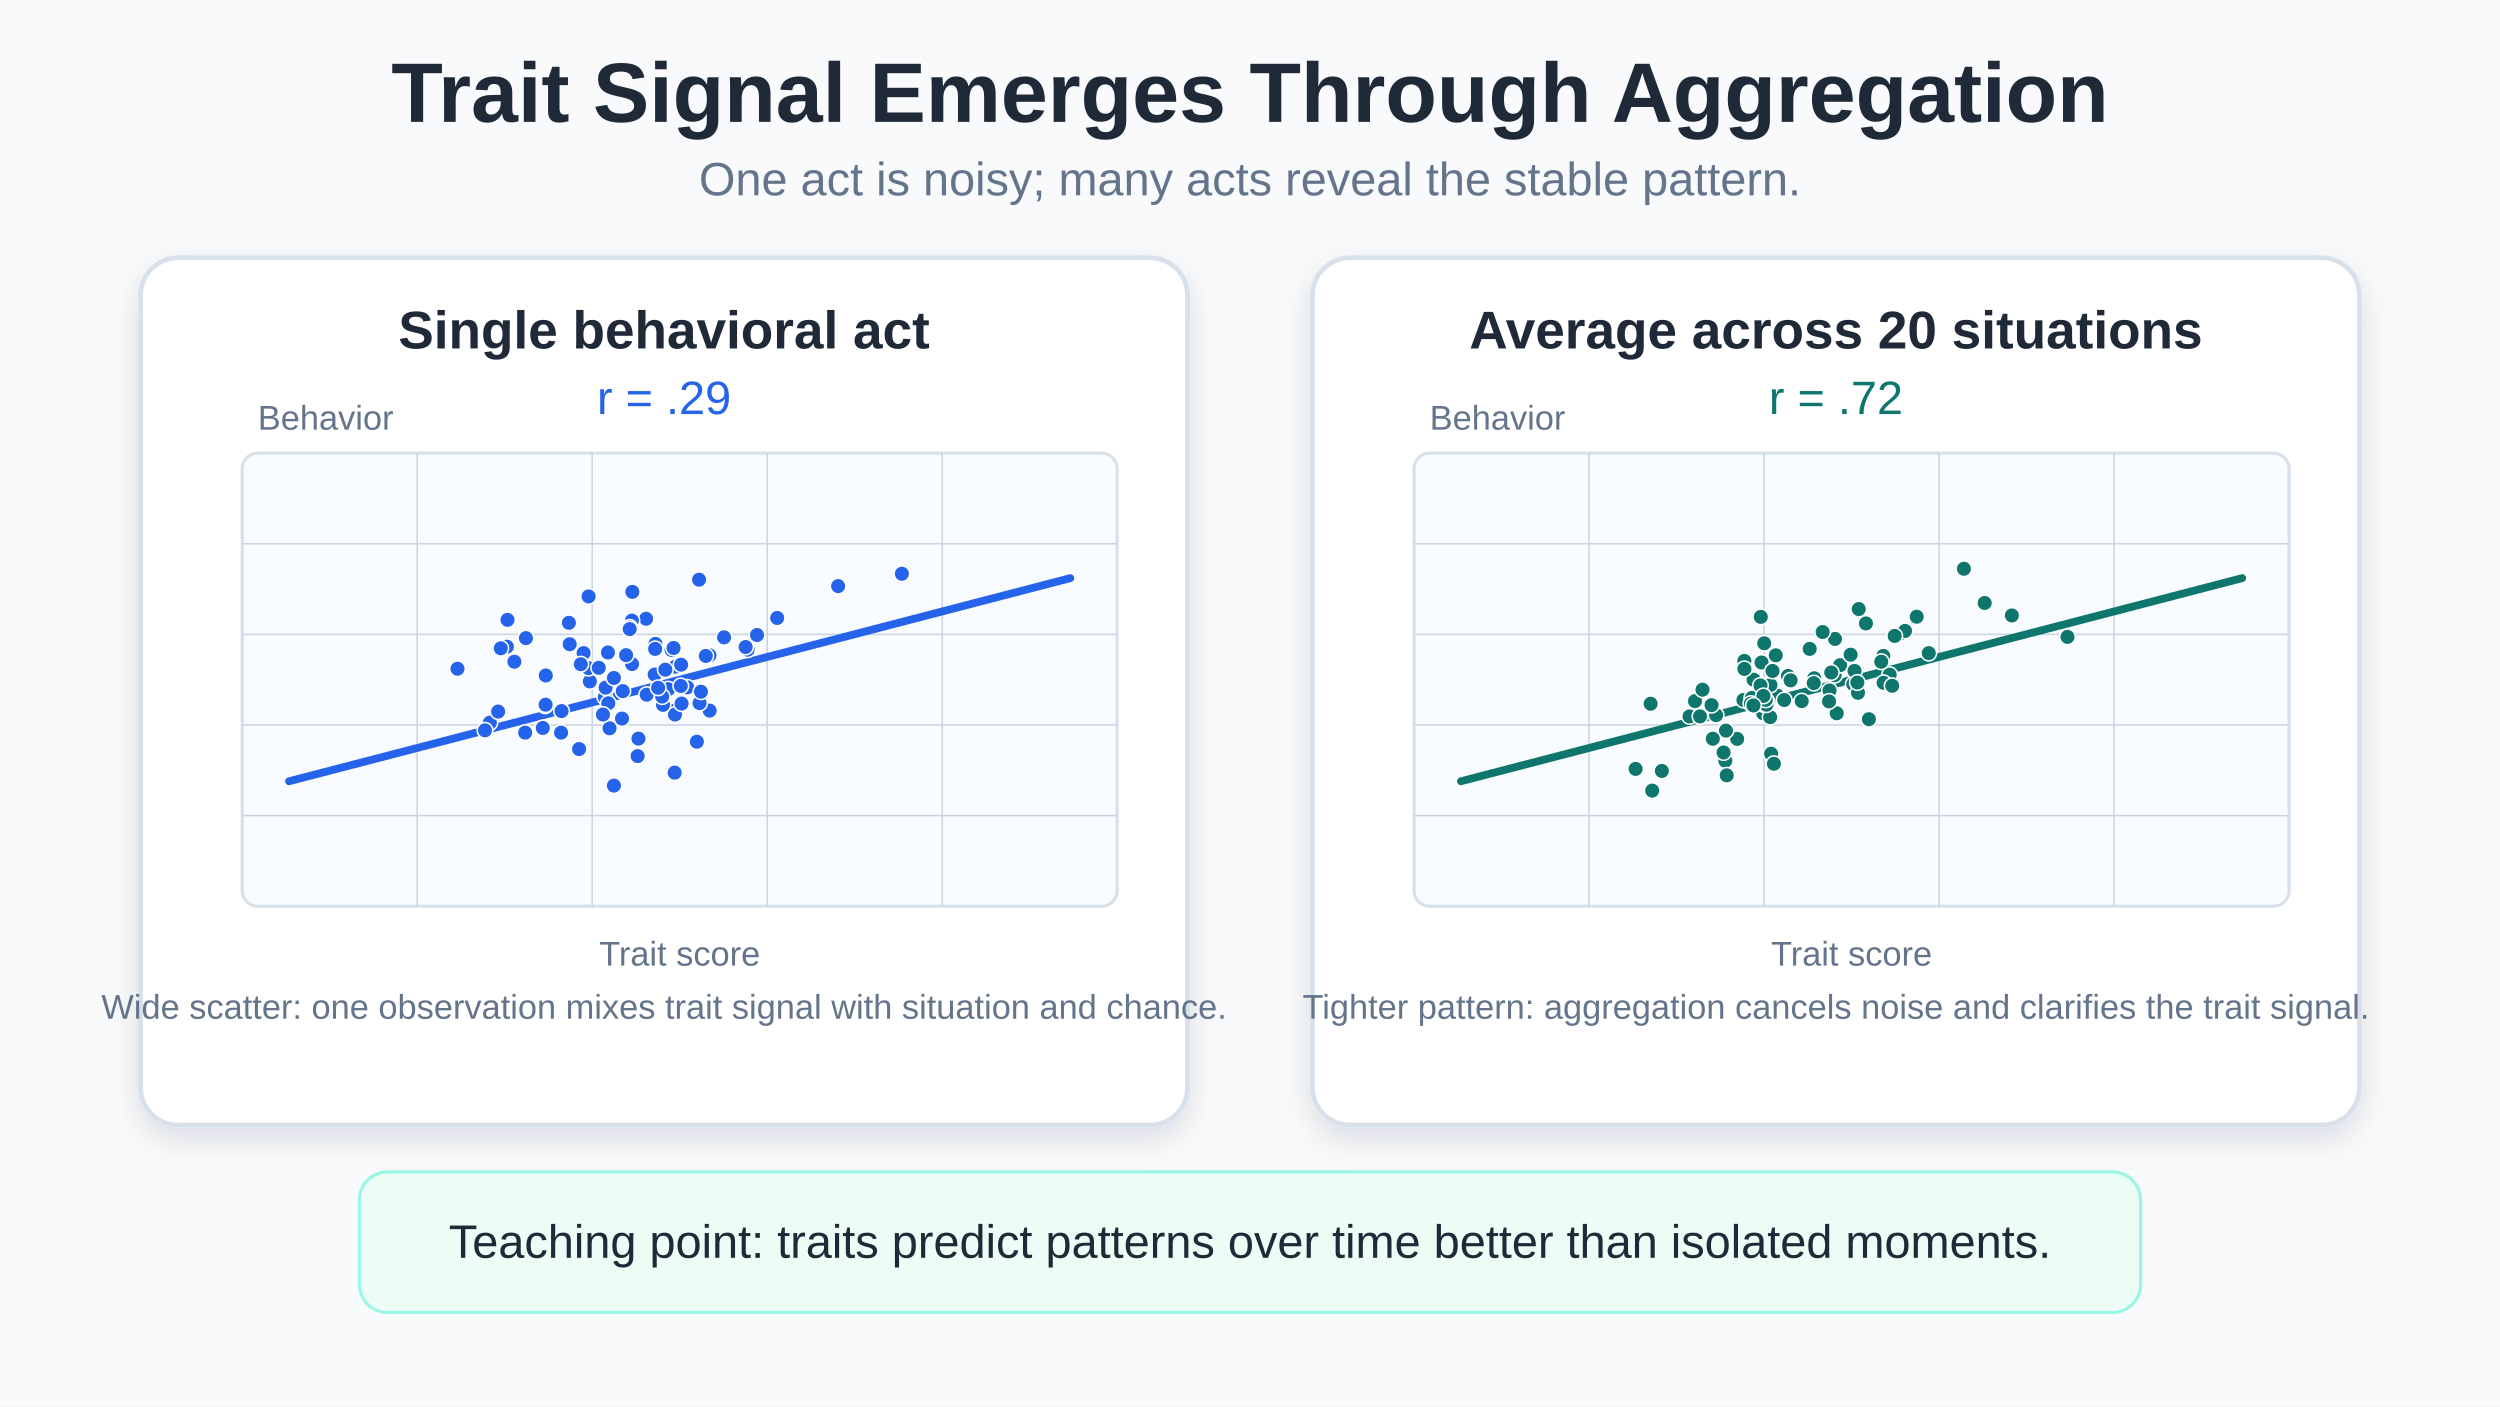
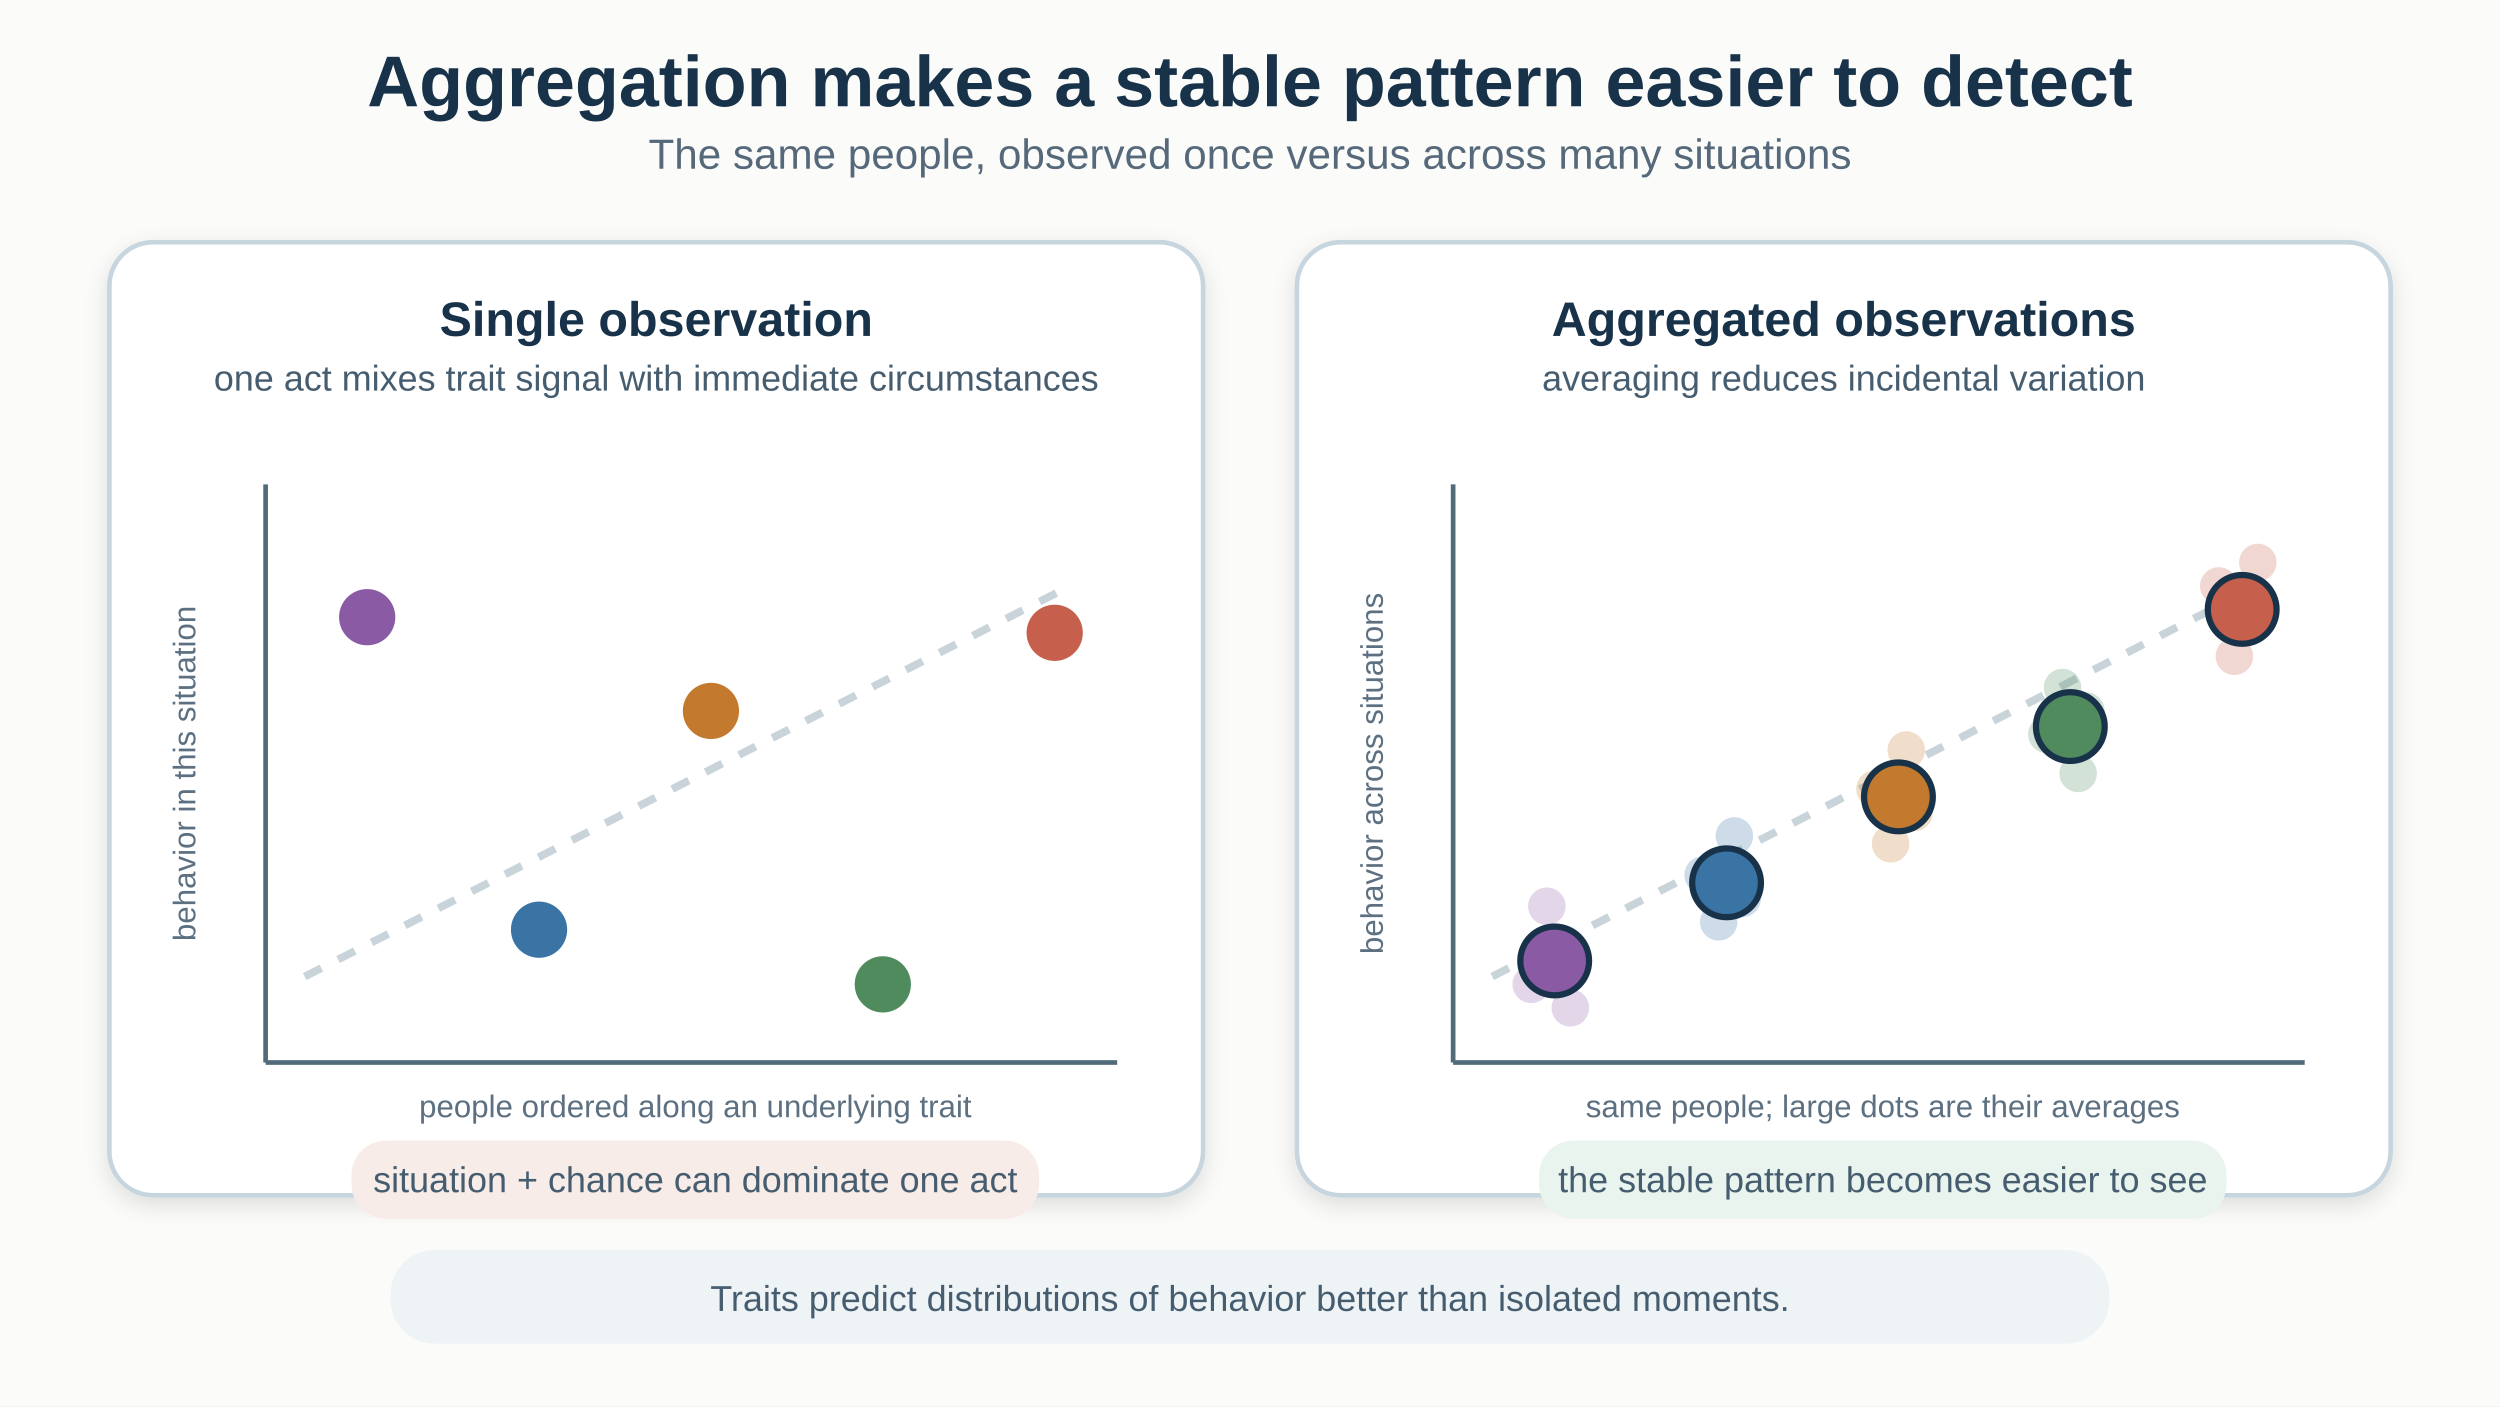
- <svg xmlns="http://www.w3.org/2000/svg" viewBox="0 0 1600 900" width="1600" height="900" role="img" aria-label="Trait signal aggregation: single-act behavior has weaker correlation than aggregated behavior">
-   <rect width="1600" height="900" fill="#F8FAFC" />
+ <svg xmlns="http://www.w3.org/2000/svg" viewBox="0 0 1600 900" role="img" aria-labelledby="title desc">
  <defs>
-     <filter id="shadow" x="-10%" y="-10%" width="120%" height="120%">
-       <feDropShadow dx="0" dy="8" stdDeviation="10" flood-color="#0f172a" flood-opacity="0.12" />
+     <style>text{font-family:Arial,Helvetica,sans-serif;fill:#18324a}.title{font-size:46px;font-weight:700}.sub{font-size:27px;fill:#56697a}.head{font-size:31px;font-weight:700}.body{font-size:23px;fill:#465d70}.small{font-size:20px;fill:#5c7081}.card{fill:#fff;stroke:#c7d5de;stroke-width:3}.axis{stroke:#526b7b;stroke-width:3}.guide{stroke:#9db0bc;stroke-width:5;stroke-dasharray:12 12;opacity:.55}.avg{stroke:#18324a;stroke-width:4}.faint{opacity:.25}</style>
+     <filter id="s">
+       <feDropShadow dx="0" dy="5" stdDeviation="7" flood-opacity=".12" />
    </filter>
  </defs>
-   <text x="800" y="78" text-anchor="middle" font-family="Aptos, Segoe UI, Arial, sans-serif" font-size="54" font-weight="700" fill="#1F2937">Trait Signal Emerges Through Aggregation</text>
-   <text x="800" y="125" text-anchor="middle" font-family="Aptos, Segoe UI, Arial, sans-serif" font-size="30" font-weight="400" fill="#64748B">One act is noisy; many acts reveal the stable pattern.</text>
-   <rect x="90" y="165" width="670" height="555" rx="24" fill="white" stroke="#D8E0EA" stroke-width="3" filter="url(#shadow)" />
-   <text x="425.0" y="223" text-anchor="middle" font-family="Aptos, Segoe UI, Arial, sans-serif" font-size="34" font-weight="700" fill="#1F2937">Single behavioral act</text>
-   <text x="425.0" y="265" text-anchor="middle" font-family="Aptos, Segoe UI, Arial, sans-serif" font-size="30" font-weight="400" fill="#2563EB">r = .29</text>
-   <rect x="155" y="290" width="560" height="290" rx="10" fill="#F8FBFF" stroke="#D8E0EA" stroke-width="2" />
-   <line x1="267.0" y1="290" x2="267.0" y2="580" stroke="#CBD5E1" stroke-width="1" />
-   <line x1="155" y1="348.0" x2="715" y2="348.0" stroke="#CBD5E1" stroke-width="1" />
-   <line x1="379.0" y1="290" x2="379.0" y2="580" stroke="#CBD5E1" stroke-width="1" />
-   <line x1="155" y1="406.0" x2="715" y2="406.0" stroke="#CBD5E1" stroke-width="1" />
-   <line x1="491.0" y1="290" x2="491.0" y2="580" stroke="#CBD5E1" stroke-width="1" />
-   <line x1="155" y1="464.0" x2="715" y2="464.0" stroke="#CBD5E1" stroke-width="1" />
-   <line x1="603.0" y1="290" x2="603.0" y2="580" stroke="#CBD5E1" stroke-width="1" />
-   <line x1="155" y1="522.0" x2="715" y2="522.0" stroke="#CBD5E1" stroke-width="1" />
-   <line x1="185" y1="500" x2="685" y2="370" stroke="#2563EB" stroke-width="5" stroke-linecap="round" />
-   <circle cx="324.4" cy="413.9" r="5" fill="#2563EB" stroke="white" stroke-width="1" />
-   <circle cx="413.9" cy="444.6" r="5" fill="#2563EB" stroke="white" stroke-width="1" />
-   <circle cx="448.4" cy="444.9" r="5" fill="#2563EB" stroke="white" stroke-width="1" />
-   <circle cx="364.1" cy="398.6" r="5" fill="#2563EB" stroke="white" stroke-width="1" />
-   <circle cx="318.5" cy="454.9" r="5" fill="#2563EB" stroke="white" stroke-width="1" />
-   <circle cx="389.1" cy="417.6" r="5" fill="#2563EB" stroke="white" stroke-width="1" />
-   <circle cx="419.5" cy="412.1" r="5" fill="#2563EB" stroke="white" stroke-width="1" />
-   <circle cx="454.2" cy="454.8" r="5" fill="#2563EB" stroke="white" stroke-width="1" />
-   <circle cx="324.8" cy="396.7" r="5" fill="#2563EB" stroke="white" stroke-width="1" />
-   <circle cx="320.5" cy="414.9" r="5" fill="#2563EB" stroke="white" stroke-width="1" />
-   <circle cx="432.2" cy="426.7" r="5" fill="#2563EB" stroke="white" stroke-width="1" />
-   <circle cx="419.3" cy="415.3" r="5" fill="#2563EB" stroke="white" stroke-width="1" />
-   <circle cx="478.5" cy="415.8" r="5" fill="#2563EB" stroke="white" stroke-width="1" />
-   <circle cx="447.7" cy="450.0" r="5" fill="#2563EB" stroke="white" stroke-width="1" />
-   <circle cx="387.1" cy="446.1" r="5" fill="#2563EB" stroke="white" stroke-width="1" />
-   <circle cx="377.5" cy="436.1" r="5" fill="#2563EB" stroke="white" stroke-width="1" />
-   <circle cx="536.4" cy="375.1" r="5" fill="#2563EB" stroke="white" stroke-width="1" />
-   <circle cx="376.7" cy="427.6" r="5" fill="#2563EB" stroke="white" stroke-width="1" />
-   <circle cx="348.9" cy="451.7" r="5" fill="#2563EB" stroke="white" stroke-width="1" />
-   <circle cx="329.2" cy="423.5" r="5" fill="#2563EB" stroke="white" stroke-width="1" />
-   <circle cx="398.1" cy="459.9" r="5" fill="#2563EB" stroke="white" stroke-width="1" />
-   <circle cx="400.9" cy="419.1" r="5" fill="#2563EB" stroke="white" stroke-width="1" />
-   <circle cx="373.5" cy="418.0" r="5" fill="#2563EB" stroke="white" stroke-width="1" />
-   <circle cx="389.3" cy="450.1" r="5" fill="#2563EB" stroke="white" stroke-width="1" />
-   <circle cx="408.1" cy="483.9" r="5" fill="#2563EB" stroke="white" stroke-width="1" />
-   <circle cx="431.5" cy="454.9" r="5" fill="#2563EB" stroke="white" stroke-width="1" />
-   <circle cx="454.1" cy="419.4" r="5" fill="#2563EB" stroke="white" stroke-width="1" />
-   <circle cx="404.5" cy="425.0" r="5" fill="#2563EB" stroke="white" stroke-width="1" />
-   <circle cx="292.8" cy="428.0" r="5" fill="#2563EB" stroke="white" stroke-width="1" />
-   <circle cx="432.0" cy="457.3" r="5" fill="#2563EB" stroke="white" stroke-width="1" />
-   <circle cx="313.5" cy="462.5" r="5" fill="#2563EB" stroke="white" stroke-width="1" />
-   <circle cx="383.2" cy="427.4" r="5" fill="#2563EB" stroke="white" stroke-width="1" />
-   <circle cx="310.4" cy="467.4" r="5" fill="#2563EB" stroke="white" stroke-width="1" />
-   <circle cx="392.9" cy="502.8" r="5" fill="#2563EB" stroke="white" stroke-width="1" />
-   <circle cx="349.3" cy="432.3" r="5" fill="#2563EB" stroke="white" stroke-width="1" />
-   <circle cx="404.7" cy="378.8" r="5" fill="#2563EB" stroke="white" stroke-width="1" />
-   <circle cx="577.2" cy="367.2" r="5" fill="#2563EB" stroke="white" stroke-width="1" />
-   <circle cx="390.1" cy="466.1" r="5" fill="#2563EB" stroke="white" stroke-width="1" />
-   <circle cx="439.9" cy="439.9" r="5" fill="#2563EB" stroke="white" stroke-width="1" />
-   <circle cx="318.8" cy="455.4" r="5" fill="#2563EB" stroke="white" stroke-width="1" />
-   <circle cx="376.7" cy="381.7" r="5" fill="#2563EB" stroke="white" stroke-width="1" />
-   <circle cx="429.8" cy="416.0" r="5" fill="#2563EB" stroke="white" stroke-width="1" />
-   <circle cx="387.6" cy="440.1" r="5" fill="#2563EB" stroke="white" stroke-width="1" />
-   <circle cx="413.5" cy="396.0" r="5" fill="#2563EB" stroke="white" stroke-width="1" />
-   <circle cx="398.6" cy="442.3" r="5" fill="#2563EB" stroke="white" stroke-width="1" />
-   <circle cx="336.6" cy="408.4" r="5" fill="#2563EB" stroke="white" stroke-width="1" />
-   <circle cx="424.3" cy="451.1" r="5" fill="#2563EB" stroke="white" stroke-width="1" />
-   <circle cx="347.4" cy="465.9" r="5" fill="#2563EB" stroke="white" stroke-width="1" />
-   <circle cx="497.4" cy="395.5" r="5" fill="#2563EB" stroke="white" stroke-width="1" />
-   <circle cx="364.6" cy="412.3" r="5" fill="#2563EB" stroke="white" stroke-width="1" />
-   <circle cx="431.1" cy="414.7" r="5" fill="#2563EB" stroke="white" stroke-width="1" />
-   <circle cx="392.9" cy="433.9" r="5" fill="#2563EB" stroke="white" stroke-width="1" />
-   <circle cx="446.0" cy="474.7" r="5" fill="#2563EB" stroke="white" stroke-width="1" />
-   <circle cx="359.1" cy="468.9" r="5" fill="#2563EB" stroke="white" stroke-width="1" />
-   <circle cx="448.6" cy="442.7" r="5" fill="#2563EB" stroke="white" stroke-width="1" />
-   <circle cx="385.9" cy="457.3" r="5" fill="#2563EB" stroke="white" stroke-width="1" />
-   <circle cx="463.4" cy="407.9" r="5" fill="#2563EB" stroke="white" stroke-width="1" />
-   <circle cx="427.7" cy="441.1" r="5" fill="#2563EB" stroke="white" stroke-width="1" />
-   <circle cx="400.7" cy="419.3" r="5" fill="#2563EB" stroke="white" stroke-width="1" />
-   <circle cx="349.2" cy="451.0" r="5" fill="#2563EB" stroke="white" stroke-width="1" />
-   <circle cx="435.7" cy="439.0" r="5" fill="#2563EB" stroke="white" stroke-width="1" />
-   <circle cx="419.0" cy="431.7" r="5" fill="#2563EB" stroke="white" stroke-width="1" />
-   <circle cx="484.5" cy="406.4" r="5" fill="#2563EB" stroke="white" stroke-width="1" />
-   <circle cx="371.7" cy="425.1" r="5" fill="#2563EB" stroke="white" stroke-width="1" />
-   <circle cx="423.8" cy="445.8" r="5" fill="#2563EB" stroke="white" stroke-width="1" />
-   <circle cx="421.2" cy="440.2" r="5" fill="#2563EB" stroke="white" stroke-width="1" />
-   <circle cx="408.6" cy="472.7" r="5" fill="#2563EB" stroke="white" stroke-width="1" />
-   <circle cx="404.4" cy="397.2" r="5" fill="#2563EB" stroke="white" stroke-width="1" />
-   <circle cx="403.0" cy="401.5" r="5" fill="#2563EB" stroke="white" stroke-width="1" />
-   <circle cx="359.4" cy="455.1" r="5" fill="#2563EB" stroke="white" stroke-width="1" />
-   <circle cx="336.1" cy="468.9" r="5" fill="#2563EB" stroke="white" stroke-width="1" />
-   <circle cx="370.6" cy="479.4" r="5" fill="#2563EB" stroke="white" stroke-width="1" />
-   <circle cx="425.8" cy="428.6" r="5" fill="#2563EB" stroke="white" stroke-width="1" />
-   <circle cx="477.2" cy="414.1" r="5" fill="#2563EB" stroke="white" stroke-width="1" />
-   <circle cx="447.4" cy="371.0" r="5" fill="#2563EB" stroke="white" stroke-width="1" />
-   <circle cx="451.7" cy="419.8" r="5" fill="#2563EB" stroke="white" stroke-width="1" />
-   <circle cx="436.2" cy="450.3" r="5" fill="#2563EB" stroke="white" stroke-width="1" />
-   <circle cx="431.8" cy="494.5" r="5" fill="#2563EB" stroke="white" stroke-width="1" />
-   <circle cx="403.0" cy="402.6" r="5" fill="#2563EB" stroke="white" stroke-width="1" />
-   <circle cx="435.9" cy="425.4" r="5" fill="#2563EB" stroke="white" stroke-width="1" />
-   <text x="435.0" y="618" text-anchor="middle" font-family="Aptos, Segoe UI, Arial, sans-serif" font-size="22" font-weight="400" fill="#64748B">Trait score</text>
-   <text x="165" y="275" text-anchor="start" font-family="Aptos, Segoe UI, Arial, sans-serif" font-size="22" font-weight="400" fill="#64748B">Behavior</text>
-   <text x="425.0" y="652" text-anchor="middle" font-family="Aptos, Segoe UI, Arial, sans-serif" font-size="22" font-weight="400" fill="#64748B">Wide scatter: one observation mixes trait signal with situation and chance.</text>
-   <rect x="840" y="165" width="670" height="555" rx="24" fill="white" stroke="#D8E0EA" stroke-width="3" filter="url(#shadow)" />
-   <text x="1175.0" y="223" text-anchor="middle" font-family="Aptos, Segoe UI, Arial, sans-serif" font-size="34" font-weight="700" fill="#1F2937">Average across 20 situations</text>
-   <text x="1175.0" y="265" text-anchor="middle" font-family="Aptos, Segoe UI, Arial, sans-serif" font-size="30" font-weight="400" fill="#0F766E">r = .72</text>
-   <rect x="905" y="290" width="560" height="290" rx="10" fill="#F8FBFF" stroke="#D8E0EA" stroke-width="2" />
-   <line x1="1017.0" y1="290" x2="1017.0" y2="580" stroke="#CBD5E1" stroke-width="1" />
-   <line x1="905" y1="348.0" x2="1465" y2="348.0" stroke="#CBD5E1" stroke-width="1" />
-   <line x1="1129.0" y1="290" x2="1129.0" y2="580" stroke="#CBD5E1" stroke-width="1" />
-   <line x1="905" y1="406.0" x2="1465" y2="406.0" stroke="#CBD5E1" stroke-width="1" />
-   <line x1="1241.0" y1="290" x2="1241.0" y2="580" stroke="#CBD5E1" stroke-width="1" />
-   <line x1="905" y1="464.0" x2="1465" y2="464.0" stroke="#CBD5E1" stroke-width="1" />
-   <line x1="1353.0" y1="290" x2="1353.0" y2="580" stroke="#CBD5E1" stroke-width="1" />
-   <line x1="905" y1="522.0" x2="1465" y2="522.0" stroke="#CBD5E1" stroke-width="1" />
-   <line x1="935" y1="500" x2="1435" y2="370" stroke="#0F766E" stroke-width="5" stroke-linecap="round" />
-   <circle cx="1174.2" cy="432.1" r="5" fill="#0F766E" stroke="white" stroke-width="1" />
-   <circle cx="1141.3" cy="448.3" r="5" fill="#0F766E" stroke="white" stroke-width="1" />
-   <circle cx="1323.2" cy="407.6" r="5" fill="#0F766E" stroke="white" stroke-width="1" />
-   <circle cx="1174.4" cy="408.9" r="5" fill="#0F766E" stroke="white" stroke-width="1" />
-   <circle cx="1158.2" cy="415.3" r="5" fill="#0F766E" stroke="white" stroke-width="1" />
-   <circle cx="1170.9" cy="441.9" r="5" fill="#0F766E" stroke="white" stroke-width="1" />
-   <circle cx="1122.3" cy="435.0" r="5" fill="#0F766E" stroke="white" stroke-width="1" />
-   <circle cx="1111.8" cy="472.9" r="5" fill="#0F766E" stroke="white" stroke-width="1" />
-   <circle cx="1175.5" cy="456.5" r="5" fill="#0F766E" stroke="white" stroke-width="1" />
-   <circle cx="1125.7" cy="451.8" r="5" fill="#0F766E" stroke="white" stroke-width="1" />
-   <circle cx="1189.6" cy="389.8" r="5" fill="#0F766E" stroke="white" stroke-width="1" />
-   <circle cx="1137.5" cy="445.2" r="5" fill="#0F766E" stroke="white" stroke-width="1" />
-   <circle cx="1057.4" cy="506.0" r="5" fill="#0F766E" stroke="white" stroke-width="1" />
-   <circle cx="1081.3" cy="458.5" r="5" fill="#0F766E" stroke="white" stroke-width="1" />
-   <circle cx="1104.6" cy="467.6" r="5" fill="#0F766E" stroke="white" stroke-width="1" />
-   <circle cx="1046.8" cy="492.1" r="5" fill="#0F766E" stroke="white" stroke-width="1" />
-   <circle cx="1144.3" cy="432.6" r="5" fill="#0F766E" stroke="white" stroke-width="1" />
-   <circle cx="1133.5" cy="482.4" r="5" fill="#0F766E" stroke="white" stroke-width="1" />
-   <circle cx="1196.1" cy="460.3" r="5" fill="#0F766E" stroke="white" stroke-width="1" />
-   <circle cx="1104.2" cy="486.9" r="5" fill="#0F766E" stroke="white" stroke-width="1" />
-   <circle cx="1136.5" cy="419.4" r="5" fill="#0F766E" stroke="white" stroke-width="1" />
-   <circle cx="1177.7" cy="425.7" r="5" fill="#0F766E" stroke="white" stroke-width="1" />
-   <circle cx="1186.1" cy="437.9" r="5" fill="#0F766E" stroke="white" stroke-width="1" />
-   <circle cx="1096.2" cy="472.8" r="5" fill="#0F766E" stroke="white" stroke-width="1" />
-   <circle cx="1226.0" cy="395.4" r="5" fill="#0F766E" stroke="white" stroke-width="1" />
-   <circle cx="1116.4" cy="423.0" r="5" fill="#0F766E" stroke="white" stroke-width="1" />
-   <circle cx="1209.4" cy="431.8" r="5" fill="#0F766E" stroke="white" stroke-width="1" />
-   <circle cx="1133.1" cy="438.4" r="5" fill="#0F766E" stroke="white" stroke-width="1" />
-   <circle cx="1126.9" cy="394.8" r="5" fill="#0F766E" stroke="white" stroke-width="1" />
-   <circle cx="1084.8" cy="448.7" r="5" fill="#0F766E" stroke="white" stroke-width="1" />
-   <circle cx="1141.9" cy="448.0" r="5" fill="#0F766E" stroke="white" stroke-width="1" />
-   <circle cx="1270.2" cy="385.9" r="5" fill="#0F766E" stroke="white" stroke-width="1" />
-   <circle cx="1115.8" cy="448.0" r="5" fill="#0F766E" stroke="white" stroke-width="1" />
-   <circle cx="1226.7" cy="394.7" r="5" fill="#0F766E" stroke="white" stroke-width="1" />
-   <circle cx="1216.1" cy="405.5" r="5" fill="#0F766E" stroke="white" stroke-width="1" />
-   <circle cx="1128.4" cy="456.5" r="5" fill="#0F766E" stroke="white" stroke-width="1" />
-   <circle cx="1205.3" cy="419.8" r="5" fill="#0F766E" stroke="white" stroke-width="1" />
-   <circle cx="1219.2" cy="403.8" r="5" fill="#0F766E" stroke="white" stroke-width="1" />
-   <circle cx="1132.9" cy="459.0" r="5" fill="#0F766E" stroke="white" stroke-width="1" />
-   <circle cx="1121.2" cy="446.7" r="5" fill="#0F766E" stroke="white" stroke-width="1" />
-   <circle cx="1205.5" cy="437.0" r="5" fill="#0F766E" stroke="white" stroke-width="1" />
-   <circle cx="1166.5" cy="404.5" r="5" fill="#0F766E" stroke="white" stroke-width="1" />
-   <circle cx="1256.9" cy="364.0" r="5" fill="#0F766E" stroke="white" stroke-width="1" />
-   <circle cx="1170.6" cy="448.9" r="5" fill="#0F766E" stroke="white" stroke-width="1" />
-   <circle cx="1089.6" cy="441.4" r="5" fill="#0F766E" stroke="white" stroke-width="1" />
-   <circle cx="1146.0" cy="435.4" r="5" fill="#0F766E" stroke="white" stroke-width="1" />
-   <circle cx="1088.0" cy="458.5" r="5" fill="#0F766E" stroke="white" stroke-width="1" />
-   <circle cx="1186.9" cy="429.4" r="5" fill="#0F766E" stroke="white" stroke-width="1" />
-   <circle cx="1184.4" cy="419.0" r="5" fill="#0F766E" stroke="white" stroke-width="1" />
-   <circle cx="1127.4" cy="424.0" r="5" fill="#0F766E" stroke="white" stroke-width="1" />
-   <circle cx="1103.1" cy="481.6" r="5" fill="#0F766E" stroke="white" stroke-width="1" />
-   <circle cx="1194.2" cy="399.0" r="5" fill="#0F766E" stroke="white" stroke-width="1" />
-   <circle cx="1129.1" cy="451.0" r="5" fill="#0F766E" stroke="white" stroke-width="1" />
-   <circle cx="1211.0" cy="438.9" r="5" fill="#0F766E" stroke="white" stroke-width="1" />
-   <circle cx="1098.3" cy="457.7" r="5" fill="#0F766E" stroke="white" stroke-width="1" />
-   <circle cx="1134.4" cy="429.4" r="5" fill="#0F766E" stroke="white" stroke-width="1" />
-   <circle cx="1120.6" cy="450.3" r="5" fill="#0F766E" stroke="white" stroke-width="1" />
-   <circle cx="1095.4" cy="451.3" r="5" fill="#0F766E" stroke="white" stroke-width="1" />
-   <circle cx="1287.6" cy="393.9" r="5" fill="#0F766E" stroke="white" stroke-width="1" />
-   <circle cx="1234.4" cy="418.0" r="5" fill="#0F766E" stroke="white" stroke-width="1" />
-   <circle cx="1116.4" cy="428.1" r="5" fill="#0F766E" stroke="white" stroke-width="1" />
-   <circle cx="1189.1" cy="443.4" r="5" fill="#0F766E" stroke="white" stroke-width="1" />
-   <circle cx="1056.4" cy="450.4" r="5" fill="#0F766E" stroke="white" stroke-width="1" />
-   <circle cx="1212.6" cy="407.0" r="5" fill="#0F766E" stroke="white" stroke-width="1" />
-   <circle cx="1204.0" cy="423.5" r="5" fill="#0F766E" stroke="white" stroke-width="1" />
-   <circle cx="1131.0" cy="449.4" r="5" fill="#0F766E" stroke="white" stroke-width="1" />
-   <circle cx="1130.5" cy="451.0" r="5" fill="#0F766E" stroke="white" stroke-width="1" />
-   <circle cx="1161.1" cy="434.1" r="5" fill="#0F766E" stroke="white" stroke-width="1" />
-   <circle cx="1172.0" cy="430.4" r="5" fill="#0F766E" stroke="white" stroke-width="1" />
-   <circle cx="1130.1" cy="447.9" r="5" fill="#0F766E" stroke="white" stroke-width="1" />
-   <circle cx="1105.1" cy="496.2" r="5" fill="#0F766E" stroke="white" stroke-width="1" />
-   <circle cx="1135.3" cy="488.8" r="5" fill="#0F766E" stroke="white" stroke-width="1" />
-   <circle cx="1126.7" cy="438.7" r="5" fill="#0F766E" stroke="white" stroke-width="1" />
-   <circle cx="1188.7" cy="436.8" r="5" fill="#0F766E" stroke="white" stroke-width="1" />
-   <circle cx="1153.1" cy="448.7" r="5" fill="#0F766E" stroke="white" stroke-width="1" />
-   <circle cx="1160.8" cy="437.2" r="5" fill="#0F766E" stroke="white" stroke-width="1" />
-   <circle cx="1063.6" cy="493.4" r="5" fill="#0F766E" stroke="white" stroke-width="1" />
-   <circle cx="1129.1" cy="411.7" r="5" fill="#0F766E" stroke="white" stroke-width="1" />
-   <circle cx="1128.6" cy="445.4" r="5" fill="#0F766E" stroke="white" stroke-width="1" />
-   <circle cx="1122.2" cy="451.5" r="5" fill="#0F766E" stroke="white" stroke-width="1" />
-   <text x="1185.0" y="618" text-anchor="middle" font-family="Aptos, Segoe UI, Arial, sans-serif" font-size="22" font-weight="400" fill="#64748B">Trait score</text>
-   <text x="915" y="275" text-anchor="start" font-family="Aptos, Segoe UI, Arial, sans-serif" font-size="22" font-weight="400" fill="#64748B">Behavior</text>
-   <text x="1175.0" y="652" text-anchor="middle" font-family="Aptos, Segoe UI, Arial, sans-serif" font-size="22" font-weight="400" fill="#64748B">Tighter pattern: aggregation cancels noise and clarifies the trait signal.</text>
-   <rect x="230" y="750" width="1140" height="90" rx="18" fill="#ECFDF5" stroke="#99F6E4" stroke-width="2" />
-   <text x="800" y="805" text-anchor="middle" font-family="Aptos, Segoe UI, Arial, sans-serif" font-size="30" font-weight="400" fill="#1F2937">Teaching point: traits predict patterns over time better than isolated moments.</text>
+   <rect width="1600" height="900" fill="#fbfcfa" />
+   <text class="title" x="800" y="68" text-anchor="middle">Aggregation makes a stable pattern easier to detect</text>
+   <text class="sub" x="800" y="108" text-anchor="middle">The same people, observed once versus across many situations</text>
+   <g filter="url(#s)">
+     <rect class="card" x="70" y="155" width="700" height="610" rx="28" />
+     <rect class="card" x="830" y="155" width="700" height="610" rx="28" />
+   </g>
+   <text class="head" x="420" y="215" text-anchor="middle">Single observation</text>
+   <text class="body" x="420" y="250" text-anchor="middle">one act mixes trait signal with immediate circumstances</text>
+   <text class="head" x="1180" y="215" text-anchor="middle">Aggregated observations</text>
+   <text class="body" x="1180" y="250" text-anchor="middle">averaging reduces incidental variation</text>
+   <g transform="translate(125 290)">
+     <path class="axis" d="M45 390H590M45 390V20" />
+     <path class="guide" d="M70 335L560 85" />
+     <circle cx="110" cy="105" r="18" fill="#8a5aa5" />
+     <circle cx="220" cy="305" r="18" fill="#3974a5" />
+     <circle cx="330" cy="165" r="18" fill="#c47a2e" />
+     <circle cx="440" cy="340" r="18" fill="#4f8b5d" />
+     <circle cx="550" cy="115" r="18" fill="#c65f4b" />
+     <text class="small" x="320" y="425" text-anchor="middle">people ordered along an underlying trait</text>
+     <text class="small" x="-205" y="0" transform="rotate(-90)" text-anchor="middle">behavior in this situation</text>
+     <rect x="100" y="440" width="440" height="50" rx="22" fill="#f7ece8" />
+     <text class="body" x="320" y="473" text-anchor="middle">situation + chance can dominate one act</text>
+   </g>
+   <g transform="translate(885 290)">
+     <path class="axis" d="M45 390H590M45 390V20" />
+     <path class="guide" d="M70 335L560 85" />
+     <g class="faint" fill="#8a5aa5">
+       <circle cx="95" cy="340" r="12" />
+       <circle cx="105" cy="290" r="12" />
+       <circle cx="115" cy="315" r="12" />
+       <circle cx="120" cy="355" r="12" />
+     </g>
+     <g class="faint" fill="#3974a5">
+       <circle cx="205" cy="270" r="12" />
+       <circle cx="215" cy="300" r="12" />
+       <circle cx="225" cy="245" r="12" />
+       <circle cx="230" cy="285" r="12" />
+     </g>
+     <g class="faint" fill="#c47a2e">
+       <circle cx="315" cy="215" r="12" />
+       <circle cx="325" cy="250" r="12" />
+       <circle cx="335" cy="190" r="12" />
+       <circle cx="340" cy="230" r="12" />
+     </g>
+     <g class="faint" fill="#4f8b5d">
+       <circle cx="425" cy="180" r="12" />
+       <circle cx="435" cy="150" r="12" />
+       <circle cx="445" cy="205" r="12" />
+       <circle cx="450" cy="165" r="12" />
+     </g>
+     <g class="faint" fill="#c65f4b">
+       <circle cx="535" cy="85" r="12" />
+       <circle cx="545" cy="130" r="12" />
+       <circle cx="555" cy="110" r="12" />
+       <circle cx="560" cy="70" r="12" />
+     </g>
+     <circle class="avg" cx="110" cy="325" r="22" fill="#8a5aa5" />
+     <circle class="avg" cx="220" cy="275" r="22" fill="#3974a5" />
+     <circle class="avg" cx="330" cy="220" r="22" fill="#c47a2e" />
+     <circle class="avg" cx="440" cy="175" r="22" fill="#4f8b5d" />
+     <circle class="avg" cx="550" cy="100" r="22" fill="#c65f4b" />
+     <text class="small" x="320" y="425" text-anchor="middle">same people; large dots are their averages</text>
+     <text class="small" x="-205" y="0" transform="rotate(-90)" text-anchor="middle">behavior across situations</text>
+     <rect x="100" y="440" width="440" height="50" rx="22" fill="#eaf4ee" />
+     <text class="body" x="320" y="473" text-anchor="middle">the stable pattern becomes easier to see</text>
+   </g>
+   <rect x="250" y="800" width="1100" height="60" rx="28" fill="#eef4f6" />
+   <text class="body" x="800" y="839" text-anchor="middle">Traits predict distributions of behavior better than isolated moments.</text>
</svg>
